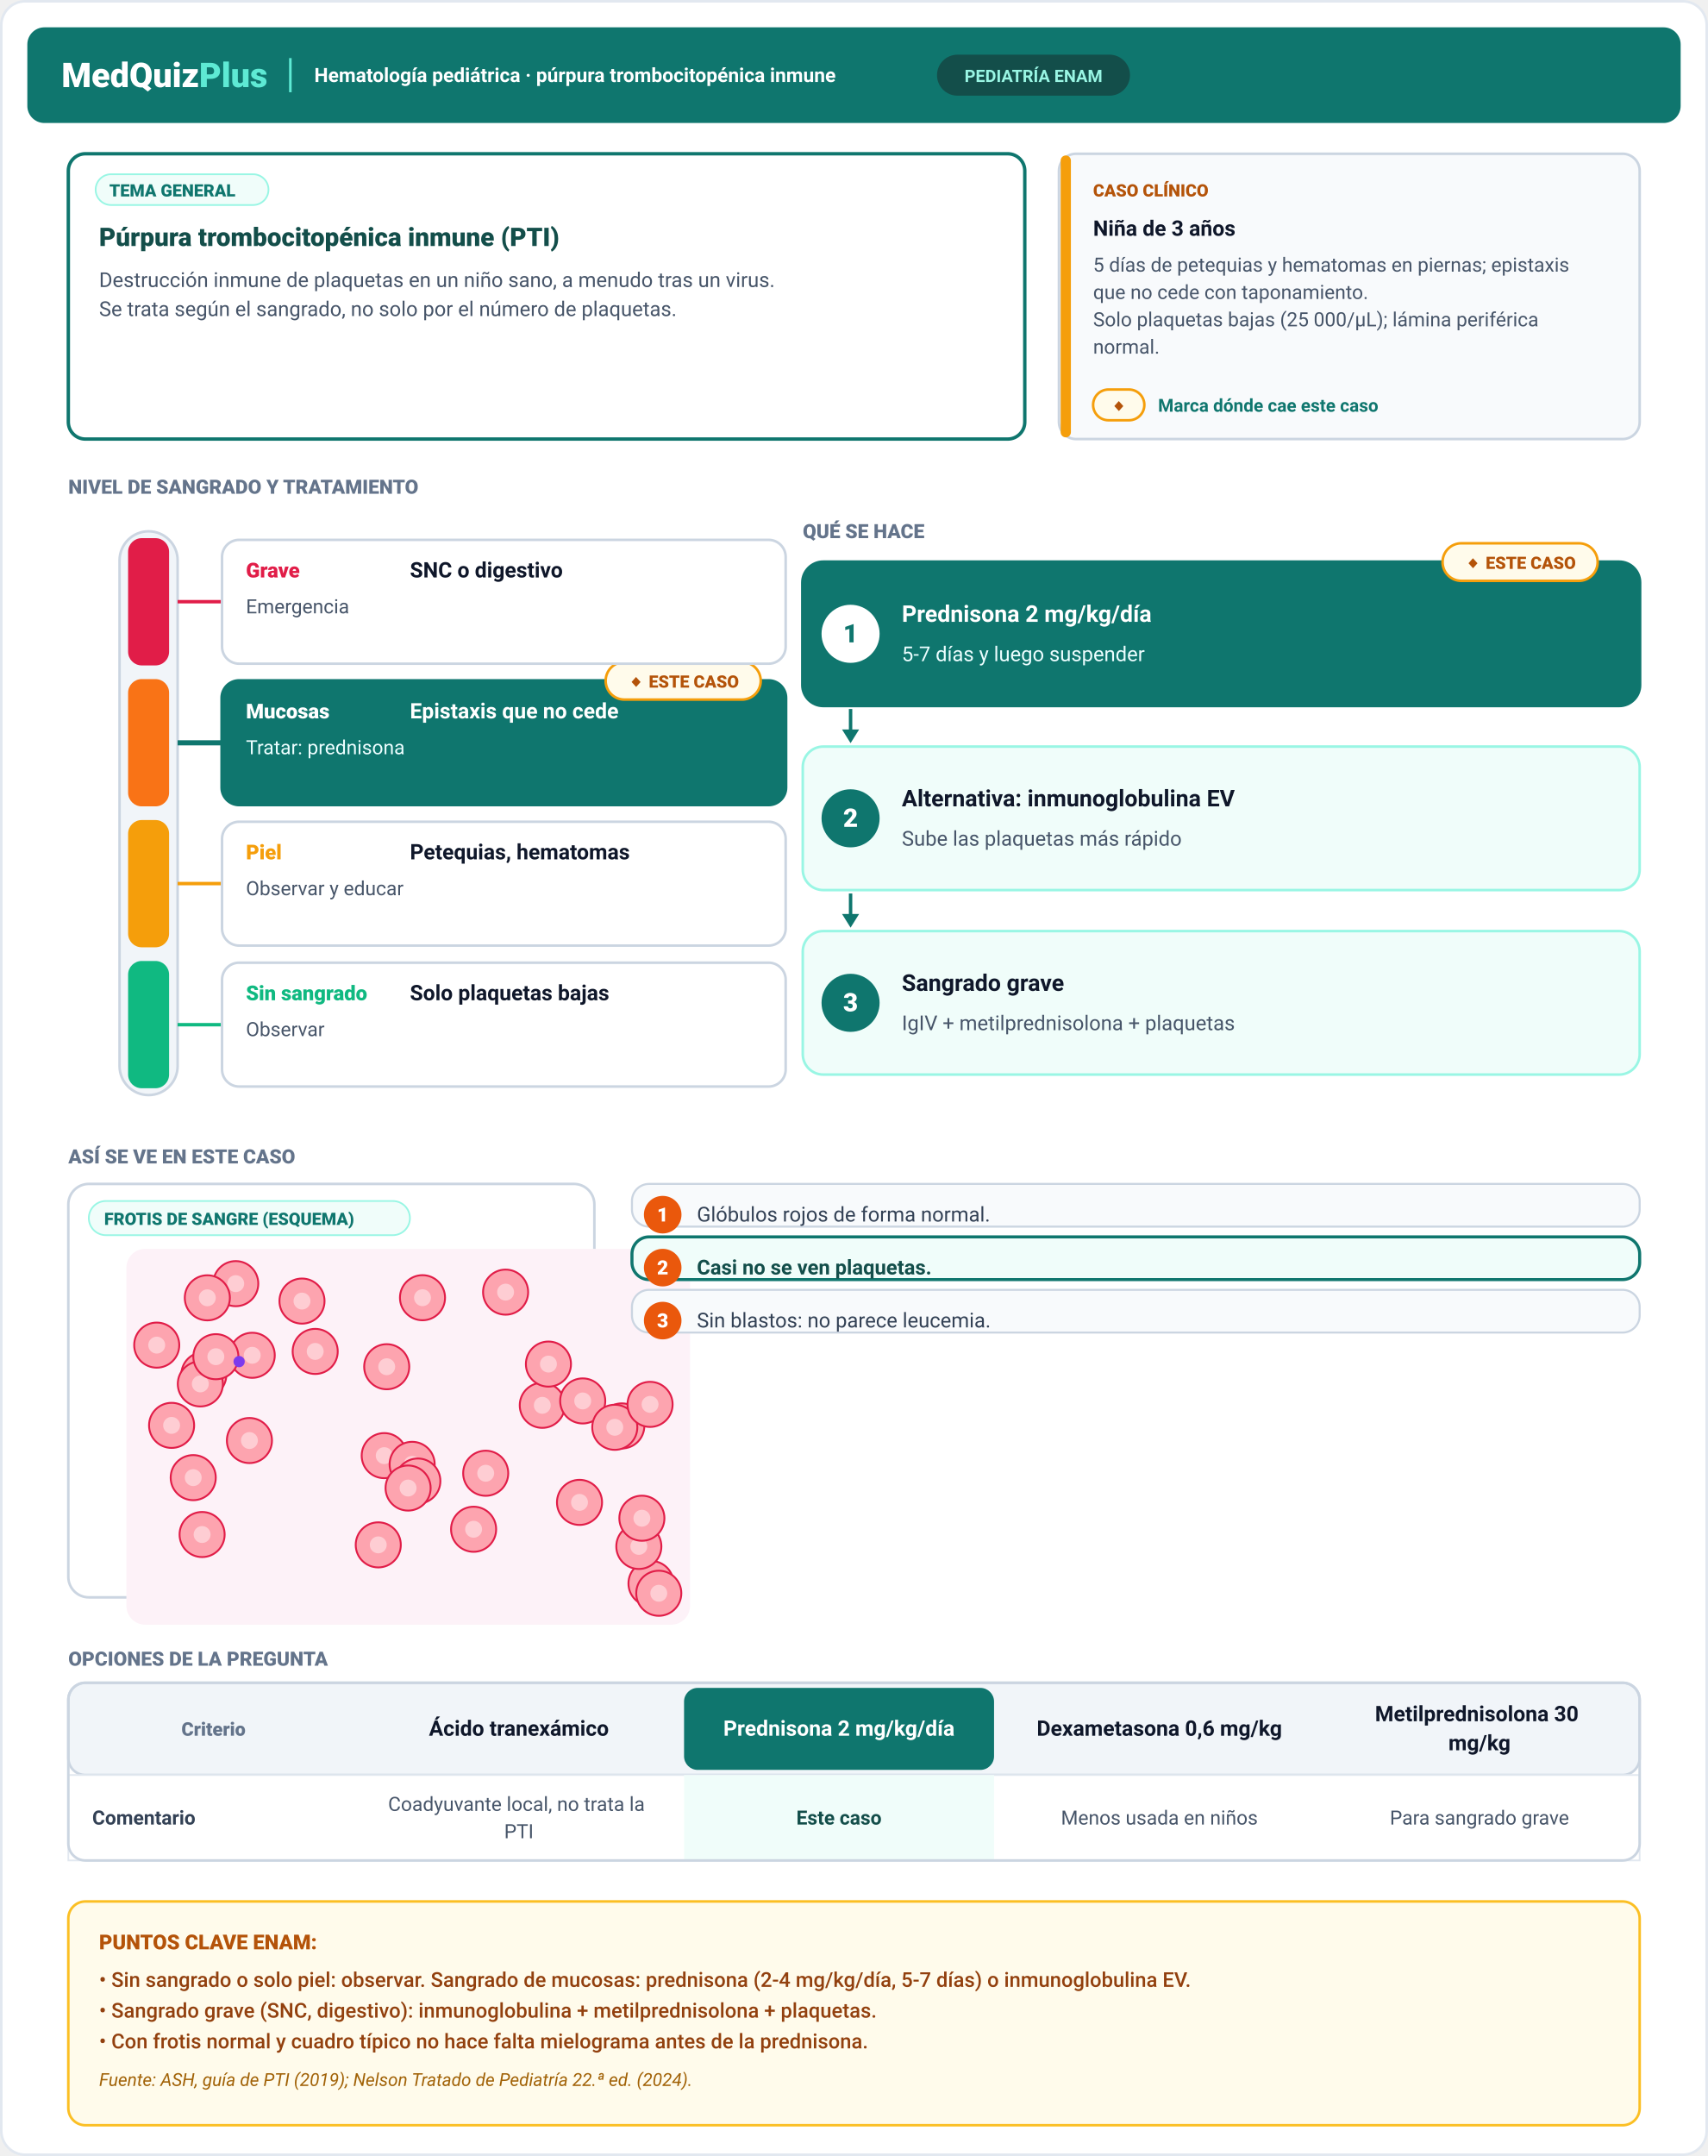
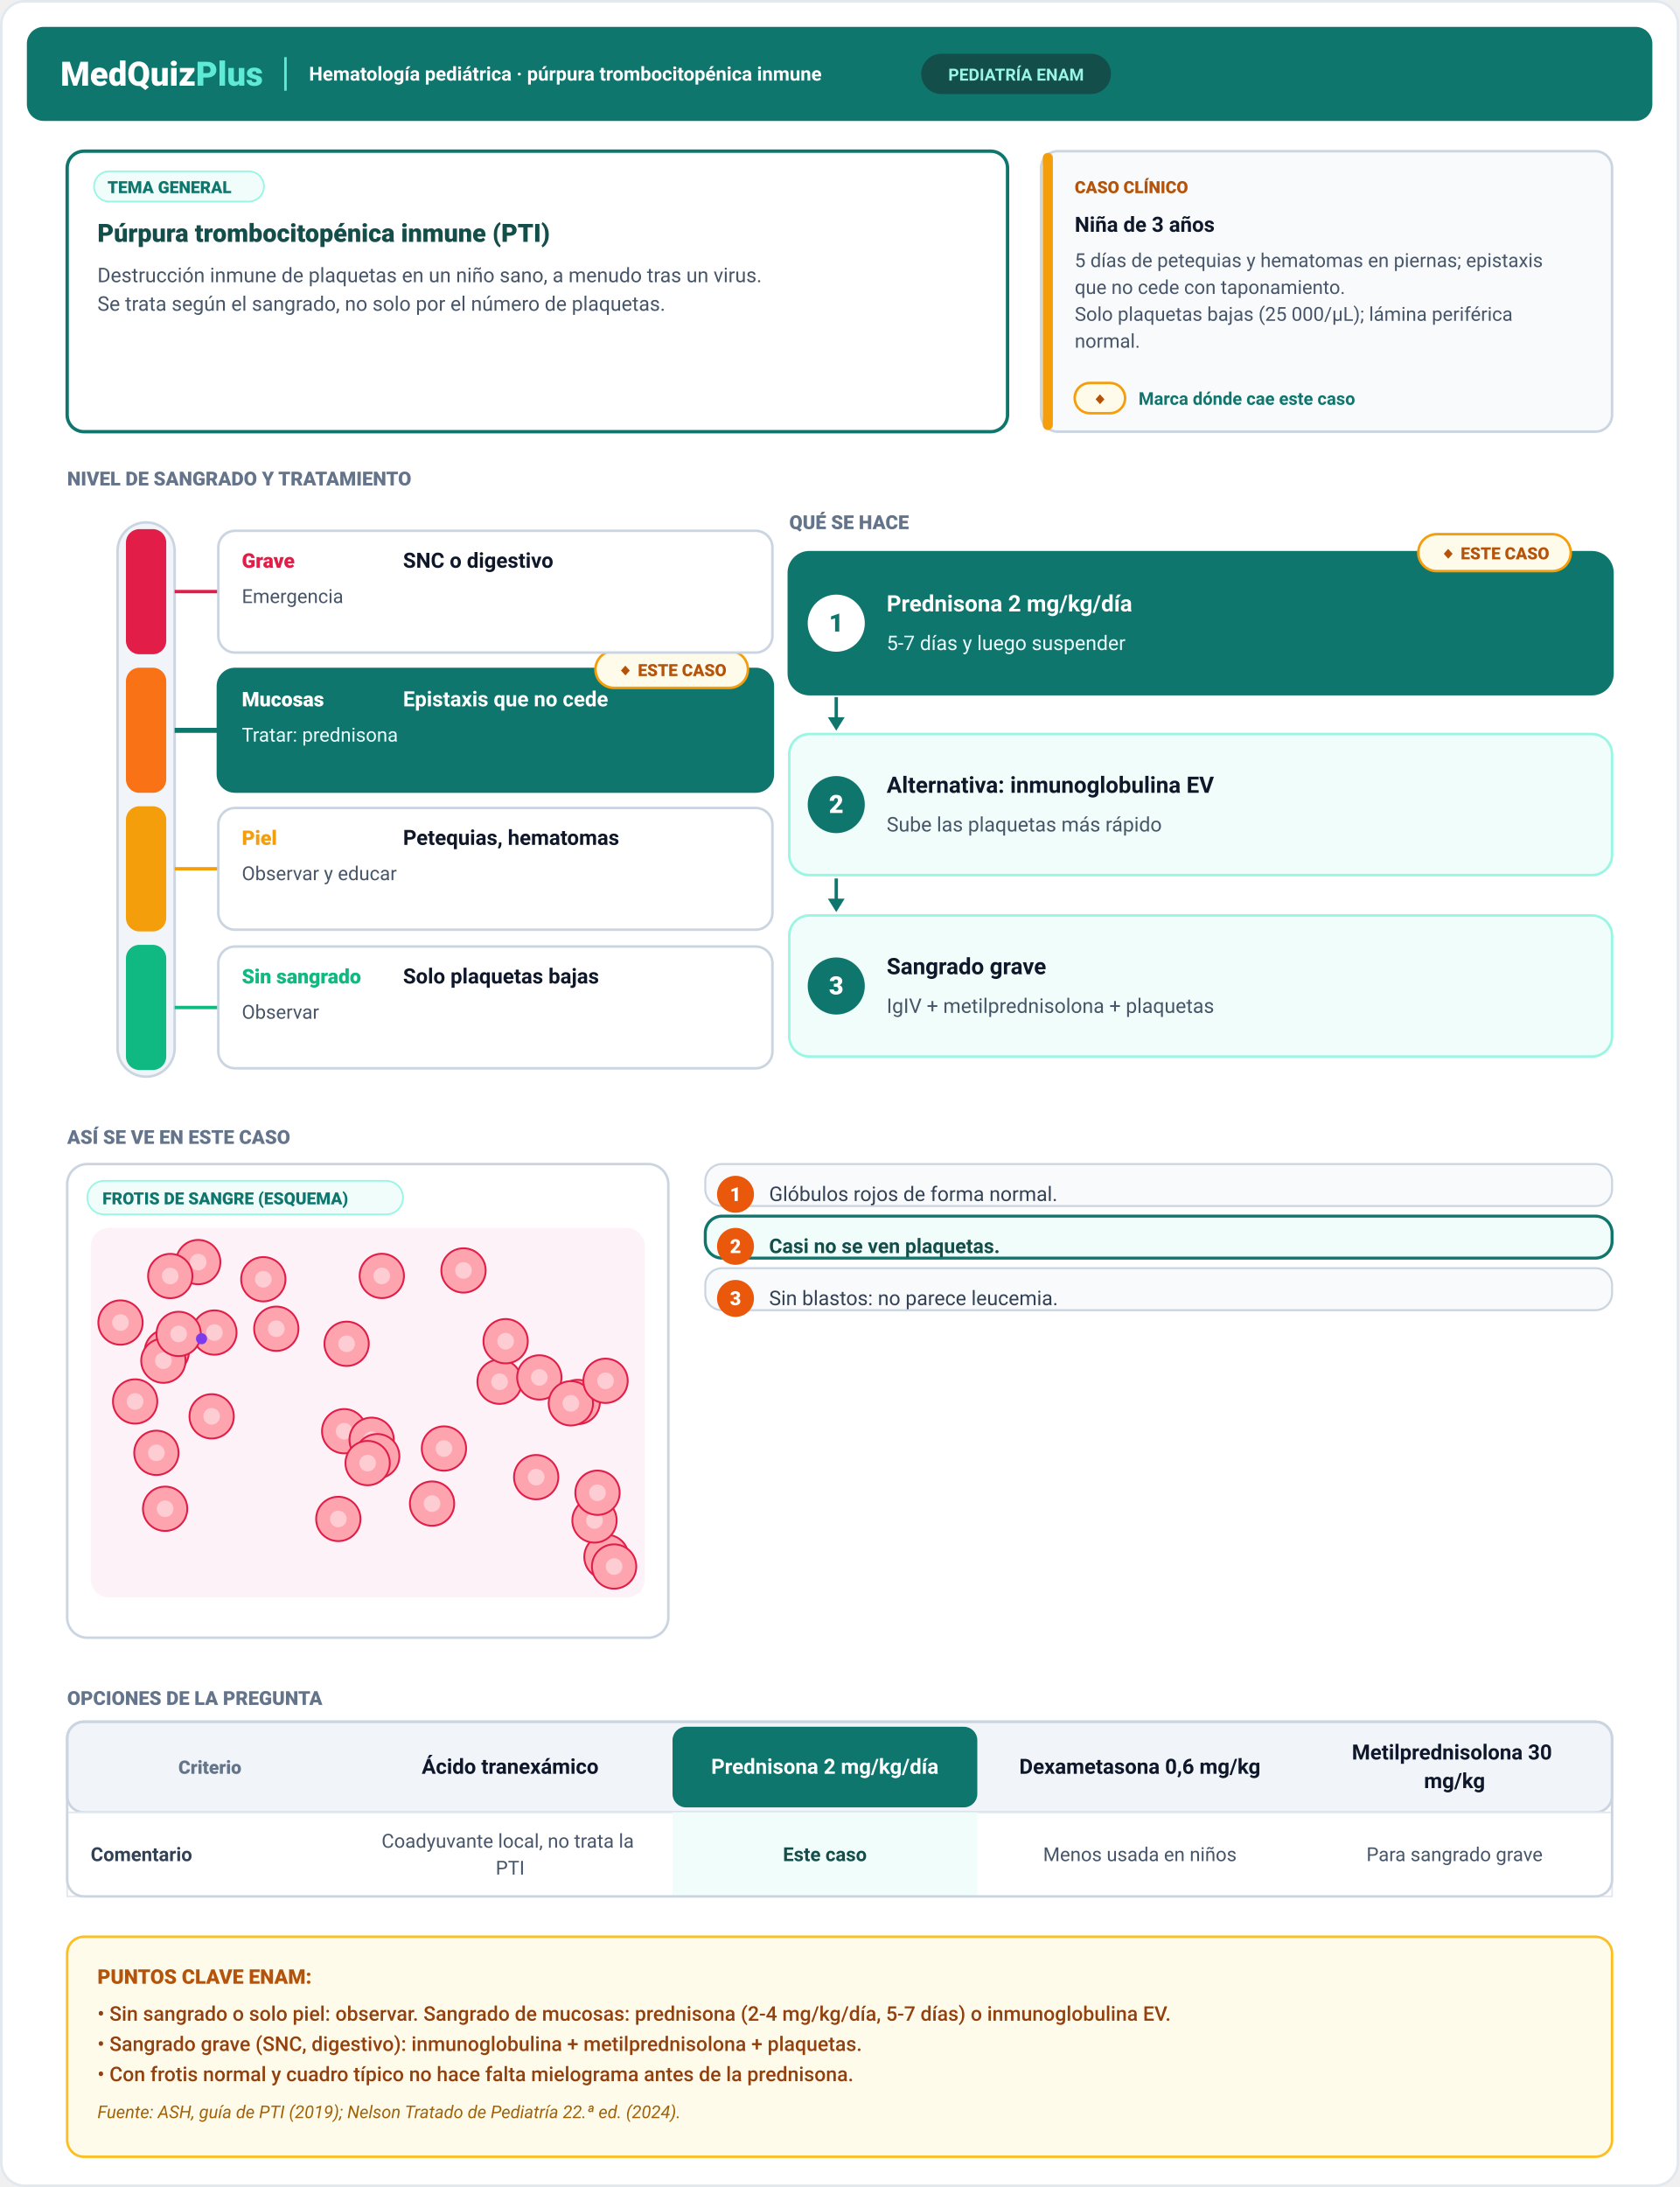
- <svg xmlns="http://www.w3.org/2000/svg" width="1000" height="1262" viewBox="0 0 1000 1262" font-family="Segoe UI, Roboto, Helvetica, Arial, sans-serif" role="img" aria-label="PTI con epistaxis que no cede: prednisona 2 mg/kg/día">
-   <rect x="0.75" y="0.75" width="998.5" height="1260.5" rx="14" fill="#ffffff" stroke="#e2e8f0" stroke-width="1.5" />
+ <svg xmlns="http://www.w3.org/2000/svg" width="1000" height="1302" viewBox="0 0 1000 1302" font-family="Segoe UI, Roboto, Helvetica, Arial, sans-serif" role="img" aria-label="PTI con epistaxis que no cede: prednisona 2 mg/kg/día">
+   <rect x="0.75" y="0.75" width="998.5" height="1300.5" rx="14" fill="#ffffff" stroke="#e2e8f0" stroke-width="1.5" />
  <rect x="16.0" y="16.0" width="968.0" height="56.0" rx="10" fill="#0f766e" stroke="none" stroke-width="1.5" />
  <text x="36" y="51.0" font-size="20" font-weight="800" fill="#ffffff">MedQuiz<tspan fill="#5eead4">Plus</tspan>
  </text>
  <line x1="170.0" y1="34.0" x2="170.0" y2="54.0" stroke="#5eead4" stroke-width="1.5" />
  <text x="184.0" y="48.0" font-size="11.5" font-weight="700" font-style="normal" fill="#ffffff" text-anchor="start" data-max="542">
    <tspan x="184.0" dy="0">Hematología pediátrica · púrpura trombocitopénica inmune</tspan>
  </text>
  <rect x="548.6" y="32.0" width="113.0" height="24.0" rx="12" fill="#134e4a" stroke="none" stroke-width="1.5" />
  <text x="605.1" y="48.0" font-size="10" font-weight="700" font-style="normal" fill="#99f6e4" text-anchor="middle" data-max="97">
    <tspan x="605.1" dy="0">PEDIATRÍA ENAM</tspan>
  </text>
  <rect x="40.0" y="90.0" width="560.0" height="167.0" rx="10" fill="#ffffff" stroke="#0f766e" stroke-width="2" />
  <rect x="56.0" y="102.0" width="101.2" height="18.0" rx="9" fill="#f0fdfa" stroke="#99f6e4" stroke-width="1" />
  <text x="64.0" y="115.0" font-size="10" font-weight="800" font-style="normal" fill="#0f766e" text-anchor="start" data-max="0">
    <tspan x="64.0" dy="0">TEMA GENERAL</tspan>
  </text>
  <text x="58.0" y="144.0" font-size="15" font-weight="800" font-style="normal" fill="#134e4a" text-anchor="start" data-max="524">
    <tspan x="58.0" dy="0">Púrpura trombocitopénica inmune (PTI)</tspan>
  </text>
  <text x="58.0" y="168.0" font-size="12" font-weight="400" font-style="normal" fill="#475569" text-anchor="start" data-max="524">
    <tspan x="58.0" dy="0">Destrucción inmune de plaquetas en un niño sano, a menudo tras un virus.</tspan>
    <tspan x="58.0" dy="17">Se trata según el sangrado, no solo por el número de plaquetas.</tspan>
  </text>
  <rect x="620.0" y="90.0" width="340.0" height="167.0" rx="10" fill="#f8fafc" stroke="#cbd5e1" stroke-width="1.5" />
  <rect x="621.0" y="91.0" width="6.0" height="165.0" rx="3" fill="#f59e0b" stroke="none" stroke-width="1.5" />
  <text x="640.0" y="115.0" font-size="10" font-weight="800" font-style="normal" fill="#b45309" text-anchor="start" data-max="0">
    <tspan x="640.0" dy="0">CASO CLÍNICO</tspan>
  </text>
  <text x="640.0" y="138.0" font-size="12.5" font-weight="700" font-style="normal" fill="#0f172a" text-anchor="start" data-max="304">
    <tspan x="640.0" dy="0">Niña de 3 años</tspan>
  </text>
  <text x="640.0" y="159.0" font-size="11.5" font-weight="400" font-style="normal" fill="#475569" text-anchor="start" data-max="304">
    <tspan x="640.0" dy="0">5 días de petequias y hematomas en piernas; epistaxis</tspan>
    <tspan x="640.0" dy="16">que no cede con taponamiento.</tspan>
    <tspan x="640.0" dy="16">Solo plaquetas bajas (25 000/µL); lámina periférica</tspan>
    <tspan x="640.0" dy="16">normal.</tspan>
  </text>
  <rect x="640.0" y="228.0" width="30.0" height="18.0" rx="9" fill="#fffbeb" stroke="#f59e0b" stroke-width="1.5" />
  <text x="655.0" y="241.0" font-size="10" font-weight="800" font-style="normal" fill="#b45309" text-anchor="middle" data-max="0">
    <tspan x="655.0" dy="0">◆</tspan>
  </text>
  <text x="678.0" y="241.0" font-size="10.5" font-weight="700" font-style="normal" fill="#0f766e" text-anchor="start" data-max="260">
    <tspan x="678.0" dy="0">Marca dónde cae este caso</tspan>
  </text>
  <text x="40.0" y="289.0" font-size="11.5" font-weight="800" font-style="normal" fill="#64748b" text-anchor="start" data-max="900">
    <tspan x="40.0" dy="0">NIVEL DE SANGRADO Y TRATAMIENTO</tspan>
  </text>
  <rect x="70.0" y="311.0" width="34.0" height="330.0" rx="17" fill="#f1f5f9" stroke="#cbd5e1" stroke-width="1.5" />
  <rect x="75.0" y="562.5" width="24.0" height="74.5" rx="8" fill="#10b981" stroke="none" stroke-width="1.5" />
  <line x1="104.0" y1="599.8" x2="130.0" y2="599.8" stroke="#10b981" stroke-width="2" />
  <rect x="130.0" y="563.5" width="330.0" height="72.5" rx="10" fill="#ffffff" stroke="#cbd5e1" stroke-width="1.5" />
  <text x="144.0" y="585.5" font-size="12" font-weight="800" font-style="normal" fill="#10b981" text-anchor="start" data-max="92">
    <tspan x="144.0" dy="0">Sin sangrado</tspan>
  </text>
  <text x="240.0" y="585.5" font-size="12.5" font-weight="700" font-style="normal" fill="#0f172a" text-anchor="start" data-max="206">
    <tspan x="240.0" dy="0">Solo plaquetas bajas</tspan>
  </text>
  <text x="144.0" y="606.5" font-size="11.5" font-weight="400" font-style="normal" fill="#475569" text-anchor="start" data-max="302">
    <tspan x="144.0" dy="0">Observar</tspan>
  </text>
  <rect x="75.0" y="480.0" width="24.0" height="74.5" rx="8" fill="#f59e0b" stroke="none" stroke-width="1.5" />
  <line x1="104.0" y1="517.2" x2="130.0" y2="517.2" stroke="#f59e0b" stroke-width="2" />
  <rect x="130.0" y="481.0" width="330.0" height="72.5" rx="10" fill="#ffffff" stroke="#cbd5e1" stroke-width="1.5" />
  <text x="144.0" y="503.0" font-size="12" font-weight="800" font-style="normal" fill="#f59e0b" text-anchor="start" data-max="92">
    <tspan x="144.0" dy="0">Piel</tspan>
  </text>
  <text x="240.0" y="503.0" font-size="12.5" font-weight="700" font-style="normal" fill="#0f172a" text-anchor="start" data-max="206">
    <tspan x="240.0" dy="0">Petequias, hematomas</tspan>
  </text>
  <text x="144.0" y="524.0" font-size="11.5" font-weight="400" font-style="normal" fill="#475569" text-anchor="start" data-max="302">
    <tspan x="144.0" dy="0">Observar y educar</tspan>
  </text>
  <rect x="75.0" y="397.5" width="24.0" height="74.5" rx="8" fill="#f97316" stroke="none" stroke-width="1.5" />
  <line x1="104.0" y1="434.8" x2="130.0" y2="434.8" stroke="#0f766e" stroke-width="3" />
  <rect x="130.0" y="398.5" width="330.0" height="72.5" rx="10" fill="#0f766e" stroke="#0f766e" stroke-width="2" />
  <text x="144.0" y="420.5" font-size="12" font-weight="800" font-style="normal" fill="#ffffff" text-anchor="start" data-max="92">
    <tspan x="144.0" dy="0">Mucosas</tspan>
  </text>
  <text x="240.0" y="420.5" font-size="12.5" font-weight="700" font-style="normal" fill="#ffffff" text-anchor="start" data-max="206">
    <tspan x="240.0" dy="0">Epistaxis que no cede</tspan>
  </text>
  <text x="144.0" y="441.5" font-size="11.5" font-weight="400" font-style="normal" fill="#ecfeff" text-anchor="start" data-max="302">
    <tspan x="144.0" dy="0">Tratar: prednisona</tspan>
  </text>
  <rect x="354.6" y="387.5" width="90.8" height="22.0" rx="11" fill="#fffbeb" stroke="#f59e0b" stroke-width="1.5" />
  <text x="400.0" y="402.5" font-size="10" font-weight="800" font-style="normal" fill="#b45309" text-anchor="middle" data-max="0">
    <tspan x="400.0" dy="0">◆ ESTE CASO</tspan>
  </text>
  <rect x="75.0" y="315.0" width="24.0" height="74.5" rx="8" fill="#e11d48" stroke="none" stroke-width="1.5" />
  <line x1="104.0" y1="352.2" x2="130.0" y2="352.2" stroke="#e11d48" stroke-width="2" />
  <rect x="130.0" y="316.0" width="330.0" height="72.5" rx="10" fill="#ffffff" stroke="#cbd5e1" stroke-width="1.5" />
  <text x="144.0" y="338.0" font-size="12" font-weight="800" font-style="normal" fill="#e11d48" text-anchor="start" data-max="92">
    <tspan x="144.0" dy="0">Grave</tspan>
  </text>
  <text x="240.0" y="338.0" font-size="12.5" font-weight="700" font-style="normal" fill="#0f172a" text-anchor="start" data-max="206">
    <tspan x="240.0" dy="0">SNC o digestivo</tspan>
  </text>
  <text x="144.0" y="359.0" font-size="11.5" font-weight="400" font-style="normal" fill="#475569" text-anchor="start" data-max="302">
    <tspan x="144.0" dy="0">Emergencia</tspan>
  </text>
  <text x="470.0" y="315.0" font-size="11.5" font-weight="800" font-style="normal" fill="#64748b" text-anchor="start" data-max="490">
    <tspan x="470.0" dy="0">QUÉ SE HACE</tspan>
  </text>
  <rect x="470.0" y="329.0" width="490.0" height="84.0" rx="12" fill="#0f766e" stroke="#0f766e" stroke-width="2" />
  <circle cx="498.0" cy="371.0" r="17" fill="#ffffff" stroke="none" stroke-width="0" />
  <text x="498.0" y="376.0" font-size="15" font-weight="800" font-style="normal" fill="#0f766e" text-anchor="middle" data-max="0">
    <tspan x="498.0" dy="0">1</tspan>
  </text>
  <text x="528.0" y="364.0" font-size="13.5" font-weight="700" font-style="normal" fill="#ffffff" text-anchor="start" data-max="414">
    <tspan x="528.0" dy="0">Prednisona 2 mg/kg/día</tspan>
  </text>
  <text x="528.0" y="387.0" font-size="12" font-weight="400" font-style="normal" fill="#ecfeff" text-anchor="start" data-max="414">
    <tspan x="528.0" dy="0">5-7 días y luego suspender</tspan>
  </text>
  <rect x="844.6" y="318.0" width="90.8" height="22.0" rx="11" fill="#fffbeb" stroke="#f59e0b" stroke-width="1.5" />
  <text x="890.0" y="333.0" font-size="10" font-weight="800" font-style="normal" fill="#b45309" text-anchor="middle" data-max="0">
    <tspan x="890.0" dy="0">◆ ESTE CASO</tspan>
  </text>
  <line x1="498.0" y1="415.0" x2="498.0" y2="428.0" stroke="#0f766e" stroke-width="2" />
  <polygon points="493.0,427.0 503.0,427.0 498.0,435.0" fill="#0f766e" />
  <rect x="470.0" y="437.0" width="490.0" height="84.0" rx="12" fill="#f0fdfa" stroke="#99f6e4" stroke-width="1.5" />
  <circle cx="498.0" cy="479.0" r="17" fill="#0f766e" stroke="none" stroke-width="0" />
  <text x="498.0" y="484.0" font-size="15" font-weight="800" font-style="normal" fill="#ffffff" text-anchor="middle" data-max="0">
    <tspan x="498.0" dy="0">2</tspan>
  </text>
  <text x="528.0" y="472.0" font-size="13.5" font-weight="700" font-style="normal" fill="#0f172a" text-anchor="start" data-max="414">
    <tspan x="528.0" dy="0">Alternativa: inmunoglobulina EV</tspan>
  </text>
  <text x="528.0" y="495.0" font-size="12" font-weight="400" font-style="normal" fill="#475569" text-anchor="start" data-max="414">
    <tspan x="528.0" dy="0">Sube las plaquetas más rápido</tspan>
  </text>
  <line x1="498.0" y1="523.0" x2="498.0" y2="536.0" stroke="#0f766e" stroke-width="2" />
  <polygon points="493.0,535.0 503.0,535.0 498.0,543.0" fill="#0f766e" />
  <rect x="470.0" y="545.0" width="490.0" height="84.0" rx="12" fill="#f0fdfa" stroke="#99f6e4" stroke-width="1.5" />
  <circle cx="498.0" cy="587.0" r="17" fill="#0f766e" stroke="none" stroke-width="0" />
  <text x="498.0" y="592.0" font-size="15" font-weight="800" font-style="normal" fill="#ffffff" text-anchor="middle" data-max="0">
    <tspan x="498.0" dy="0">3</tspan>
  </text>
  <text x="528.0" y="580.0" font-size="13.5" font-weight="700" font-style="normal" fill="#0f172a" text-anchor="start" data-max="414">
    <tspan x="528.0" dy="0">Sangrado grave</tspan>
  </text>
  <text x="528.0" y="603.0" font-size="12" font-weight="400" font-style="normal" fill="#475569" text-anchor="start" data-max="414">
    <tspan x="528.0" dy="0">IgIV + metilprednisolona + plaquetas</tspan>
  </text>
  <text x="40.0" y="681.0" font-size="11.5" font-weight="800" font-style="normal" fill="#64748b" text-anchor="start" data-max="900">
    <tspan x="40.0" dy="0">ASÍ SE VE EN ESTE CASO</tspan>
  </text>
-   <rect x="40.0" y="693.0" width="308.0" height="242.0" rx="12" fill="#ffffff" stroke="#cbd5e1" stroke-width="1.5" />
+   <rect x="40.0" y="693.0" width="358.0" height="282.0" rx="12" fill="#ffffff" stroke="#cbd5e1" stroke-width="1.5" />
  <rect x="52.0" y="703.0" width="188.0" height="20.0" rx="10" fill="#f0fdfa" stroke="#99f6e4" stroke-width="1" />
-   <text x="61.0" y="717.0" font-size="10" font-weight="800" font-style="normal" fill="#0f766e" text-anchor="start" data-max="266">
+   <text x="61.0" y="717.0" font-size="10" font-weight="800" font-style="normal" fill="#0f766e" text-anchor="start" data-max="316">
    <tspan x="61.0" dy="0">FROTIS DE SANGRE (ESQUEMA)</tspan>
  </text>
-   <g transform="translate(74.0,731.0) scale(1.1)">
+   <g transform="translate(54.0,731.0) scale(1.1)">
    <rect x="0" y="0" width="300" height="200" rx="10" fill="#fdf2f8" />
    <circle cx="137.238" cy="110.042" r="12" fill="#fda4af" stroke="#e11d48" stroke-width="1" />
    <circle cx="137.238" cy="110.042" r="4.5" fill="#fecdd3" stroke="none" stroke-width="0" />
    <circle cx="263.688" cy="94.229" r="12" fill="#fda4af" stroke="#e11d48" stroke-width="1" />
    <circle cx="263.688" cy="94.229" r="4.5" fill="#fecdd3" stroke="none" stroke-width="0" />
    <circle cx="152.101" cy="114.681" r="12" fill="#fda4af" stroke="#e11d48" stroke-width="1" />
    <circle cx="152.101" cy="114.681" r="4.5" fill="#fecdd3" stroke="none" stroke-width="0" />
    <circle cx="65.489" cy="102.001" r="12" fill="#fda4af" stroke="#e11d48" stroke-width="1" />
    <circle cx="65.489" cy="102.001" r="4.5" fill="#fecdd3" stroke="none" stroke-width="0" />
    <circle cx="184.809" cy="149.22" r="12" fill="#fda4af" stroke="#e11d48" stroke-width="1" />
    <circle cx="184.809" cy="149.22" r="4.5" fill="#fecdd3" stroke="none" stroke-width="0" />
    <circle cx="41.225" cy="66.971" r="12" fill="#fda4af" stroke="#e11d48" stroke-width="1" />
    <circle cx="41.225" cy="66.971" r="4.5" fill="#fecdd3" stroke="none" stroke-width="0" />
    <circle cx="40.3" cy="152.02" r="12" fill="#fda4af" stroke="#e11d48" stroke-width="1" />
    <circle cx="40.3" cy="152.02" r="4.5" fill="#fecdd3" stroke="none" stroke-width="0" />
    <circle cx="201.842" cy="23.036" r="12" fill="#fda4af" stroke="#e11d48" stroke-width="1" />
    <circle cx="201.842" cy="23.036" r="4.5" fill="#fecdd3" stroke="none" stroke-width="0" />
    <circle cx="279.228" cy="178.079" r="12" fill="#fda4af" stroke="#e11d48" stroke-width="1" />
    <circle cx="279.228" cy="178.079" r="4.5" fill="#fecdd3" stroke="none" stroke-width="0" />
    <circle cx="191.251" cy="119.415" r="12" fill="#fda4af" stroke="#e11d48" stroke-width="1" />
    <circle cx="191.251" cy="119.415" r="4.5" fill="#fecdd3" stroke="none" stroke-width="0" />
    <circle cx="58.208" cy="18.52" r="12" fill="#fda4af" stroke="#e11d48" stroke-width="1" />
    <circle cx="58.208" cy="18.52" r="4.5" fill="#fecdd3" stroke="none" stroke-width="0" />
    <circle cx="157.606" cy="26.005" r="12" fill="#fda4af" stroke="#e11d48" stroke-width="1" />
    <circle cx="157.606" cy="26.005" r="4.5" fill="#fecdd3" stroke="none" stroke-width="0" />
    <circle cx="66.976" cy="56.646" r="12" fill="#fda4af" stroke="#e11d48" stroke-width="1" />
    <circle cx="66.976" cy="56.646" r="4.5" fill="#fecdd3" stroke="none" stroke-width="0" />
    <circle cx="24.062" cy="93.941" r="12" fill="#fda4af" stroke="#e11d48" stroke-width="1" />
    <circle cx="24.062" cy="93.941" r="4.5" fill="#fecdd3" stroke="none" stroke-width="0" />
    <circle cx="134.062" cy="157.528" r="12" fill="#fda4af" stroke="#e11d48" stroke-width="1" />
    <circle cx="134.062" cy="157.528" r="4.5" fill="#fecdd3" stroke="none" stroke-width="0" />
    <circle cx="155.125" cy="123.569" r="12" fill="#fda4af" stroke="#e11d48" stroke-width="1" />
    <circle cx="155.125" cy="123.569" r="4.5" fill="#fecdd3" stroke="none" stroke-width="0" />
    <circle cx="149.939" cy="127.292" r="12" fill="#fda4af" stroke="#e11d48" stroke-width="1" />
    <circle cx="149.939" cy="127.292" r="4.5" fill="#fecdd3" stroke="none" stroke-width="0" />
    <circle cx="138.564" cy="62.731" r="12" fill="#fda4af" stroke="#e11d48" stroke-width="1" />
    <circle cx="138.564" cy="62.731" r="4.5" fill="#fecdd3" stroke="none" stroke-width="0" />
    <circle cx="283.372" cy="183.276" r="12" fill="#fda4af" stroke="#e11d48" stroke-width="1" />
    <circle cx="283.372" cy="183.276" r="4.5" fill="#fecdd3" stroke="none" stroke-width="0" />
    <circle cx="241.178" cy="134.912" r="12" fill="#fda4af" stroke="#e11d48" stroke-width="1" />
    <circle cx="241.178" cy="134.912" r="4.5" fill="#fecdd3" stroke="none" stroke-width="0" />
    <circle cx="100.494" cy="54.584" r="12" fill="#fda4af" stroke="#e11d48" stroke-width="1" />
    <circle cx="100.494" cy="54.584" r="4.5" fill="#fecdd3" stroke="none" stroke-width="0" />
    <circle cx="93.463" cy="27.798" r="12" fill="#fda4af" stroke="#e11d48" stroke-width="1" />
    <circle cx="93.463" cy="27.798" r="4.5" fill="#fecdd3" stroke="none" stroke-width="0" />
    <circle cx="221.365" cy="83.267" r="12" fill="#fda4af" stroke="#e11d48" stroke-width="1" />
    <circle cx="221.365" cy="83.267" r="4.5" fill="#fecdd3" stroke="none" stroke-width="0" />
    <circle cx="242.884" cy="80.934" r="12" fill="#fda4af" stroke="#e11d48" stroke-width="1" />
    <circle cx="242.884" cy="80.934" r="4.5" fill="#fecdd3" stroke="none" stroke-width="0" />
    <circle cx="272.755" cy="158.348" r="12" fill="#fda4af" stroke="#e11d48" stroke-width="1" />
    <circle cx="272.755" cy="158.348" r="4.5" fill="#fecdd3" stroke="none" stroke-width="0" />
    <circle cx="16.146" cy="51.233" r="12" fill="#fda4af" stroke="#e11d48" stroke-width="1" />
    <circle cx="16.146" cy="51.233" r="4.5" fill="#fecdd3" stroke="none" stroke-width="0" />
    <circle cx="259.953" cy="94.958" r="12" fill="#fda4af" stroke="#e11d48" stroke-width="1" />
    <circle cx="259.953" cy="94.958" r="4.5" fill="#fecdd3" stroke="none" stroke-width="0" />
    <circle cx="278.736" cy="82.767" r="12" fill="#fda4af" stroke="#e11d48" stroke-width="1" />
    <circle cx="278.736" cy="82.767" r="4.5" fill="#fecdd3" stroke="none" stroke-width="0" />
    <circle cx="35.574" cy="121.748" r="12" fill="#fda4af" stroke="#e11d48" stroke-width="1" />
    <circle cx="35.574" cy="121.748" r="4.5" fill="#fecdd3" stroke="none" stroke-width="0" />
    <circle cx="224.641" cy="61.322" r="12" fill="#fda4af" stroke="#e11d48" stroke-width="1" />
    <circle cx="224.641" cy="61.322" r="4.5" fill="#fecdd3" stroke="none" stroke-width="0" />
    <circle cx="39.355" cy="71.874" r="12" fill="#fda4af" stroke="#e11d48" stroke-width="1" />
    <circle cx="39.355" cy="71.874" r="4.5" fill="#fecdd3" stroke="none" stroke-width="0" />
    <circle cx="274.372" cy="143.351" r="12" fill="#fda4af" stroke="#e11d48" stroke-width="1" />
    <circle cx="274.372" cy="143.351" r="4.5" fill="#fecdd3" stroke="none" stroke-width="0" />
    <circle cx="47.622" cy="57.393" r="12" fill="#fda4af" stroke="#e11d48" stroke-width="1" />
    <circle cx="47.622" cy="57.393" r="4.5" fill="#fecdd3" stroke="none" stroke-width="0" />
    <circle cx="43.08" cy="26.062" r="12" fill="#fda4af" stroke="#e11d48" stroke-width="1" />
    <circle cx="43.08" cy="26.062" r="4.5" fill="#fecdd3" stroke="none" stroke-width="0" />
    <circle cx="60" cy="60" r="3" fill="#7c3aed" stroke="none" stroke-width="0" />
  </g>
-   <rect x="370.0" y="693.0" width="590.0" height="25.0" rx="10" fill="#f8fafc" stroke="#cbd5e1" stroke-width="1.2" />
-   <circle cx="388.0" cy="711.0" r="11" fill="#ea580c" stroke="none" stroke-width="0" />
-   <text x="388.0" y="715.0" font-size="11.5" font-weight="800" font-style="normal" fill="#ffffff" text-anchor="middle" data-max="0">
-     <tspan x="388.0" dy="0">1</tspan>
-   </text>
-   <text x="408.0" y="715.0" font-size="12" font-weight="400" font-style="normal" fill="#334155" text-anchor="start" data-max="546">
-     <tspan x="408.0" dy="0">Glóbulos rojos de forma normal.</tspan>
-   </text>
-   <rect x="370.0" y="724.0" width="590.0" height="25.0" rx="10" fill="#f0fdfa" stroke="#0f766e" stroke-width="1.8" />
-   <circle cx="388.0" cy="742.0" r="11" fill="#ea580c" stroke="none" stroke-width="0" />
-   <text x="388.0" y="746.0" font-size="11.5" font-weight="800" font-style="normal" fill="#ffffff" text-anchor="middle" data-max="0">
-     <tspan x="388.0" dy="0">2</tspan>
-   </text>
-   <text x="408.0" y="746.0" font-size="12" font-weight="600" font-style="normal" fill="#134e4a" text-anchor="start" data-max="546">
-     <tspan x="408.0" dy="0">Casi no se ven plaquetas.</tspan>
-   </text>
-   <rect x="370.0" y="755.0" width="590.0" height="25.0" rx="10" fill="#f8fafc" stroke="#cbd5e1" stroke-width="1.2" />
-   <circle cx="388.0" cy="773.0" r="11" fill="#ea580c" stroke="none" stroke-width="0" />
-   <text x="388.0" y="777.0" font-size="11.5" font-weight="800" font-style="normal" fill="#ffffff" text-anchor="middle" data-max="0">
-     <tspan x="388.0" dy="0">3</tspan>
-   </text>
-   <text x="408.0" y="777.0" font-size="12" font-weight="400" font-style="normal" fill="#334155" text-anchor="start" data-max="546">
-     <tspan x="408.0" dy="0">Sin blastos: no parece leucemia.</tspan>
-   </text>
-   <text x="40.0" y="975.0" font-size="11.5" font-weight="800" font-style="normal" fill="#64748b" text-anchor="start" data-max="900">
+   <rect x="420.0" y="693.0" width="540.0" height="25.0" rx="10" fill="#f8fafc" stroke="#cbd5e1" stroke-width="1.2" />
+   <circle cx="438.0" cy="711.0" r="11" fill="#ea580c" stroke="none" stroke-width="0" />
+   <text x="438.0" y="715.0" font-size="11.5" font-weight="800" font-style="normal" fill="#ffffff" text-anchor="middle" data-max="0">
+     <tspan x="438.0" dy="0">1</tspan>
+   </text>
+   <text x="458.0" y="715.0" font-size="12" font-weight="400" font-style="normal" fill="#334155" text-anchor="start" data-max="496">
+     <tspan x="458.0" dy="0">Glóbulos rojos de forma normal.</tspan>
+   </text>
+   <rect x="420.0" y="724.0" width="540.0" height="25.0" rx="10" fill="#f0fdfa" stroke="#0f766e" stroke-width="1.8" />
+   <circle cx="438.0" cy="742.0" r="11" fill="#ea580c" stroke="none" stroke-width="0" />
+   <text x="438.0" y="746.0" font-size="11.5" font-weight="800" font-style="normal" fill="#ffffff" text-anchor="middle" data-max="0">
+     <tspan x="438.0" dy="0">2</tspan>
+   </text>
+   <text x="458.0" y="746.0" font-size="12" font-weight="600" font-style="normal" fill="#134e4a" text-anchor="start" data-max="496">
+     <tspan x="458.0" dy="0">Casi no se ven plaquetas.</tspan>
+   </text>
+   <rect x="420.0" y="755.0" width="540.0" height="25.0" rx="10" fill="#f8fafc" stroke="#cbd5e1" stroke-width="1.2" />
+   <circle cx="438.0" cy="773.0" r="11" fill="#ea580c" stroke="none" stroke-width="0" />
+   <text x="438.0" y="777.0" font-size="11.5" font-weight="800" font-style="normal" fill="#ffffff" text-anchor="middle" data-max="0">
+     <tspan x="438.0" dy="0">3</tspan>
+   </text>
+   <text x="458.0" y="777.0" font-size="12" font-weight="400" font-style="normal" fill="#334155" text-anchor="start" data-max="496">
+     <tspan x="458.0" dy="0">Sin blastos: no parece leucemia.</tspan>
+   </text>
+   <text x="40.0" y="1015.0" font-size="11.5" font-weight="800" font-style="normal" fill="#64748b" text-anchor="start" data-max="900">
    <tspan x="40.0" dy="0">OPCIONES DE LA PREGUNTA</tspan>
  </text>
-   <rect x="40.0" y="985.0" width="920.0" height="54.0" rx="10" fill="#f1f5f9" stroke="#cbd5e1" stroke-width="1.5" />
-   <text x="125.0" y="1016.0" font-size="11" font-weight="800" font-style="normal" fill="#64748b" text-anchor="middle" data-max="154">
+   <rect x="40.0" y="1025.0" width="920.0" height="54.0" rx="10" fill="#f1f5f9" stroke="#cbd5e1" stroke-width="1.5" />
+   <text x="125.0" y="1056.0" font-size="11" font-weight="800" font-style="normal" fill="#64748b" text-anchor="middle" data-max="154">
    <tspan x="125.0" dy="0">Criterio</tspan>
  </text>
-   <text x="303.8" y="1016.0" font-size="12.5" font-weight="700" font-style="normal" fill="#0f172a" text-anchor="middle" data-max="168">
+   <text x="303.8" y="1056.0" font-size="12.5" font-weight="700" font-style="normal" fill="#0f172a" text-anchor="middle" data-max="168">
    <tspan x="303.8" dy="0">Ácido tranexámico</tspan>
  </text>
-   <rect x="400.5" y="988.0" width="181.5" height="48.0" rx="8" fill="#0f766e" stroke="none" stroke-width="1.5" />
-   <text x="491.2" y="1016.0" font-size="12.5" font-weight="700" font-style="normal" fill="#ffffff" text-anchor="middle" data-max="168">
+   <rect x="400.5" y="1028.0" width="181.5" height="48.0" rx="8" fill="#0f766e" stroke="none" stroke-width="1.5" />
+   <text x="491.2" y="1056.0" font-size="12.5" font-weight="700" font-style="normal" fill="#ffffff" text-anchor="middle" data-max="168">
    <tspan x="491.2" dy="0">Prednisona 2 mg/kg/día</tspan>
  </text>
-   <text x="678.8" y="1016.0" font-size="12.5" font-weight="700" font-style="normal" fill="#0f172a" text-anchor="middle" data-max="168">
+   <text x="678.8" y="1056.0" font-size="12.5" font-weight="700" font-style="normal" fill="#0f172a" text-anchor="middle" data-max="168">
    <tspan x="678.8" dy="0">Dexametasona 0,6 mg/kg</tspan>
  </text>
-   <text x="866.2" y="1007.5" font-size="12.5" font-weight="700" font-style="normal" fill="#0f172a" text-anchor="middle" data-max="168">
+   <text x="866.2" y="1047.5" font-size="12.5" font-weight="700" font-style="normal" fill="#0f172a" text-anchor="middle" data-max="168">
    <tspan x="866.2" dy="0">Metilprednisolona 30</tspan>
    <tspan x="866.2" dy="17">mg/kg</tspan>
  </text>
-   <rect x="40.0" y="1039.0" width="920.0" height="50.0" rx="0" fill="#ffffff" stroke="#e2e8f0" stroke-width="1" />
-   <rect x="400.5" y="1039.0" width="181.5" height="50.0" rx="0" fill="#f0fdfa" stroke="none" stroke-width="1.5" />
-   <text x="54.0" y="1068.0" font-size="11.5" font-weight="700" font-style="normal" fill="#334155" text-anchor="start" data-max="146">
+   <rect x="40.0" y="1079.0" width="920.0" height="50.0" rx="0" fill="#ffffff" stroke="#e2e8f0" stroke-width="1" />
+   <rect x="400.5" y="1079.0" width="181.5" height="50.0" rx="0" fill="#f0fdfa" stroke="none" stroke-width="1.5" />
+   <text x="54.0" y="1108.0" font-size="11.5" font-weight="700" font-style="normal" fill="#334155" text-anchor="start" data-max="146">
    <tspan x="54.0" dy="0">Comentario</tspan>
  </text>
-   <text x="303.8" y="1060.0" font-size="11.5" font-weight="400" font-style="normal" fill="#475569" text-anchor="middle" data-max="166">
+   <text x="303.8" y="1100.0" font-size="11.5" font-weight="400" font-style="normal" fill="#475569" text-anchor="middle" data-max="166">
    <tspan x="303.8" dy="0">Coadyuvante local, no trata la</tspan>
    <tspan x="303.8" dy="16">PTI</tspan>
  </text>
-   <text x="491.2" y="1068.0" font-size="11.5" font-weight="600" font-style="normal" fill="#134e4a" text-anchor="middle" data-max="166">
+   <text x="491.2" y="1108.0" font-size="11.5" font-weight="600" font-style="normal" fill="#134e4a" text-anchor="middle" data-max="166">
    <tspan x="491.2" dy="0">Este caso</tspan>
  </text>
-   <text x="678.8" y="1068.0" font-size="11.5" font-weight="400" font-style="normal" fill="#475569" text-anchor="middle" data-max="166">
+   <text x="678.8" y="1108.0" font-size="11.5" font-weight="400" font-style="normal" fill="#475569" text-anchor="middle" data-max="166">
    <tspan x="678.8" dy="0">Menos usada en niños</tspan>
  </text>
-   <text x="866.2" y="1068.0" font-size="11.5" font-weight="400" font-style="normal" fill="#475569" text-anchor="middle" data-max="166">
+   <text x="866.2" y="1108.0" font-size="11.5" font-weight="400" font-style="normal" fill="#475569" text-anchor="middle" data-max="166">
    <tspan x="866.2" dy="0">Para sangrado grave</tspan>
  </text>
-   <rect x="40.0" y="985.0" width="920.0" height="104.0" rx="10" fill="none" stroke="#cbd5e1" stroke-width="1.5" />
-   <rect x="40.0" y="1113.0" width="920.0" height="131.0" rx="10" fill="#fffbeb" stroke="#fbbf24" stroke-width="1.5" />
-   <text x="58.0" y="1141.0" font-size="12" font-weight="800" font-style="normal" fill="#b45309" text-anchor="start" data-max="884">
+   <rect x="40.0" y="1025.0" width="920.0" height="104.0" rx="10" fill="none" stroke="#cbd5e1" stroke-width="1.5" />
+   <rect x="40.0" y="1153.0" width="920.0" height="131.0" rx="10" fill="#fffbeb" stroke="#fbbf24" stroke-width="1.5" />
+   <text x="58.0" y="1181.0" font-size="12" font-weight="800" font-style="normal" fill="#b45309" text-anchor="start" data-max="884">
    <tspan x="58.0" dy="0">PUNTOS CLAVE ENAM:</tspan>
  </text>
-   <text x="58.0" y="1163.0" font-size="12" font-weight="500" font-style="normal" fill="#92400e" text-anchor="start" data-max="884">
+   <text x="58.0" y="1203.0" font-size="12" font-weight="500" font-style="normal" fill="#92400e" text-anchor="start" data-max="884">
    <tspan x="58.0" dy="0">• Sin sangrado o solo piel: observar. Sangrado de mucosas: prednisona (2-4 mg/kg/día, 5-7 días) o inmunoglobulina EV.</tspan>
    <tspan x="58.0" dy="18">• Sangrado grave (SNC, digestivo): inmunoglobulina + metilprednisolona + plaquetas.</tspan>
    <tspan x="58.0" dy="18">• Con frotis normal y cuadro típico no hace falta mielograma antes de la prednisona.</tspan>
  </text>
-   <text x="58.0" y="1221.0" font-size="10.5" font-weight="400" font-style="italic" fill="#a16207" text-anchor="start" data-max="884">
+   <text x="58.0" y="1261.0" font-size="10.5" font-weight="400" font-style="italic" fill="#a16207" text-anchor="start" data-max="884">
    <tspan x="58.0" dy="0">Fuente: ASH, guía de PTI (2019); Nelson Tratado de Pediatría 22.ª ed. (2024).</tspan>
  </text>
</svg>
